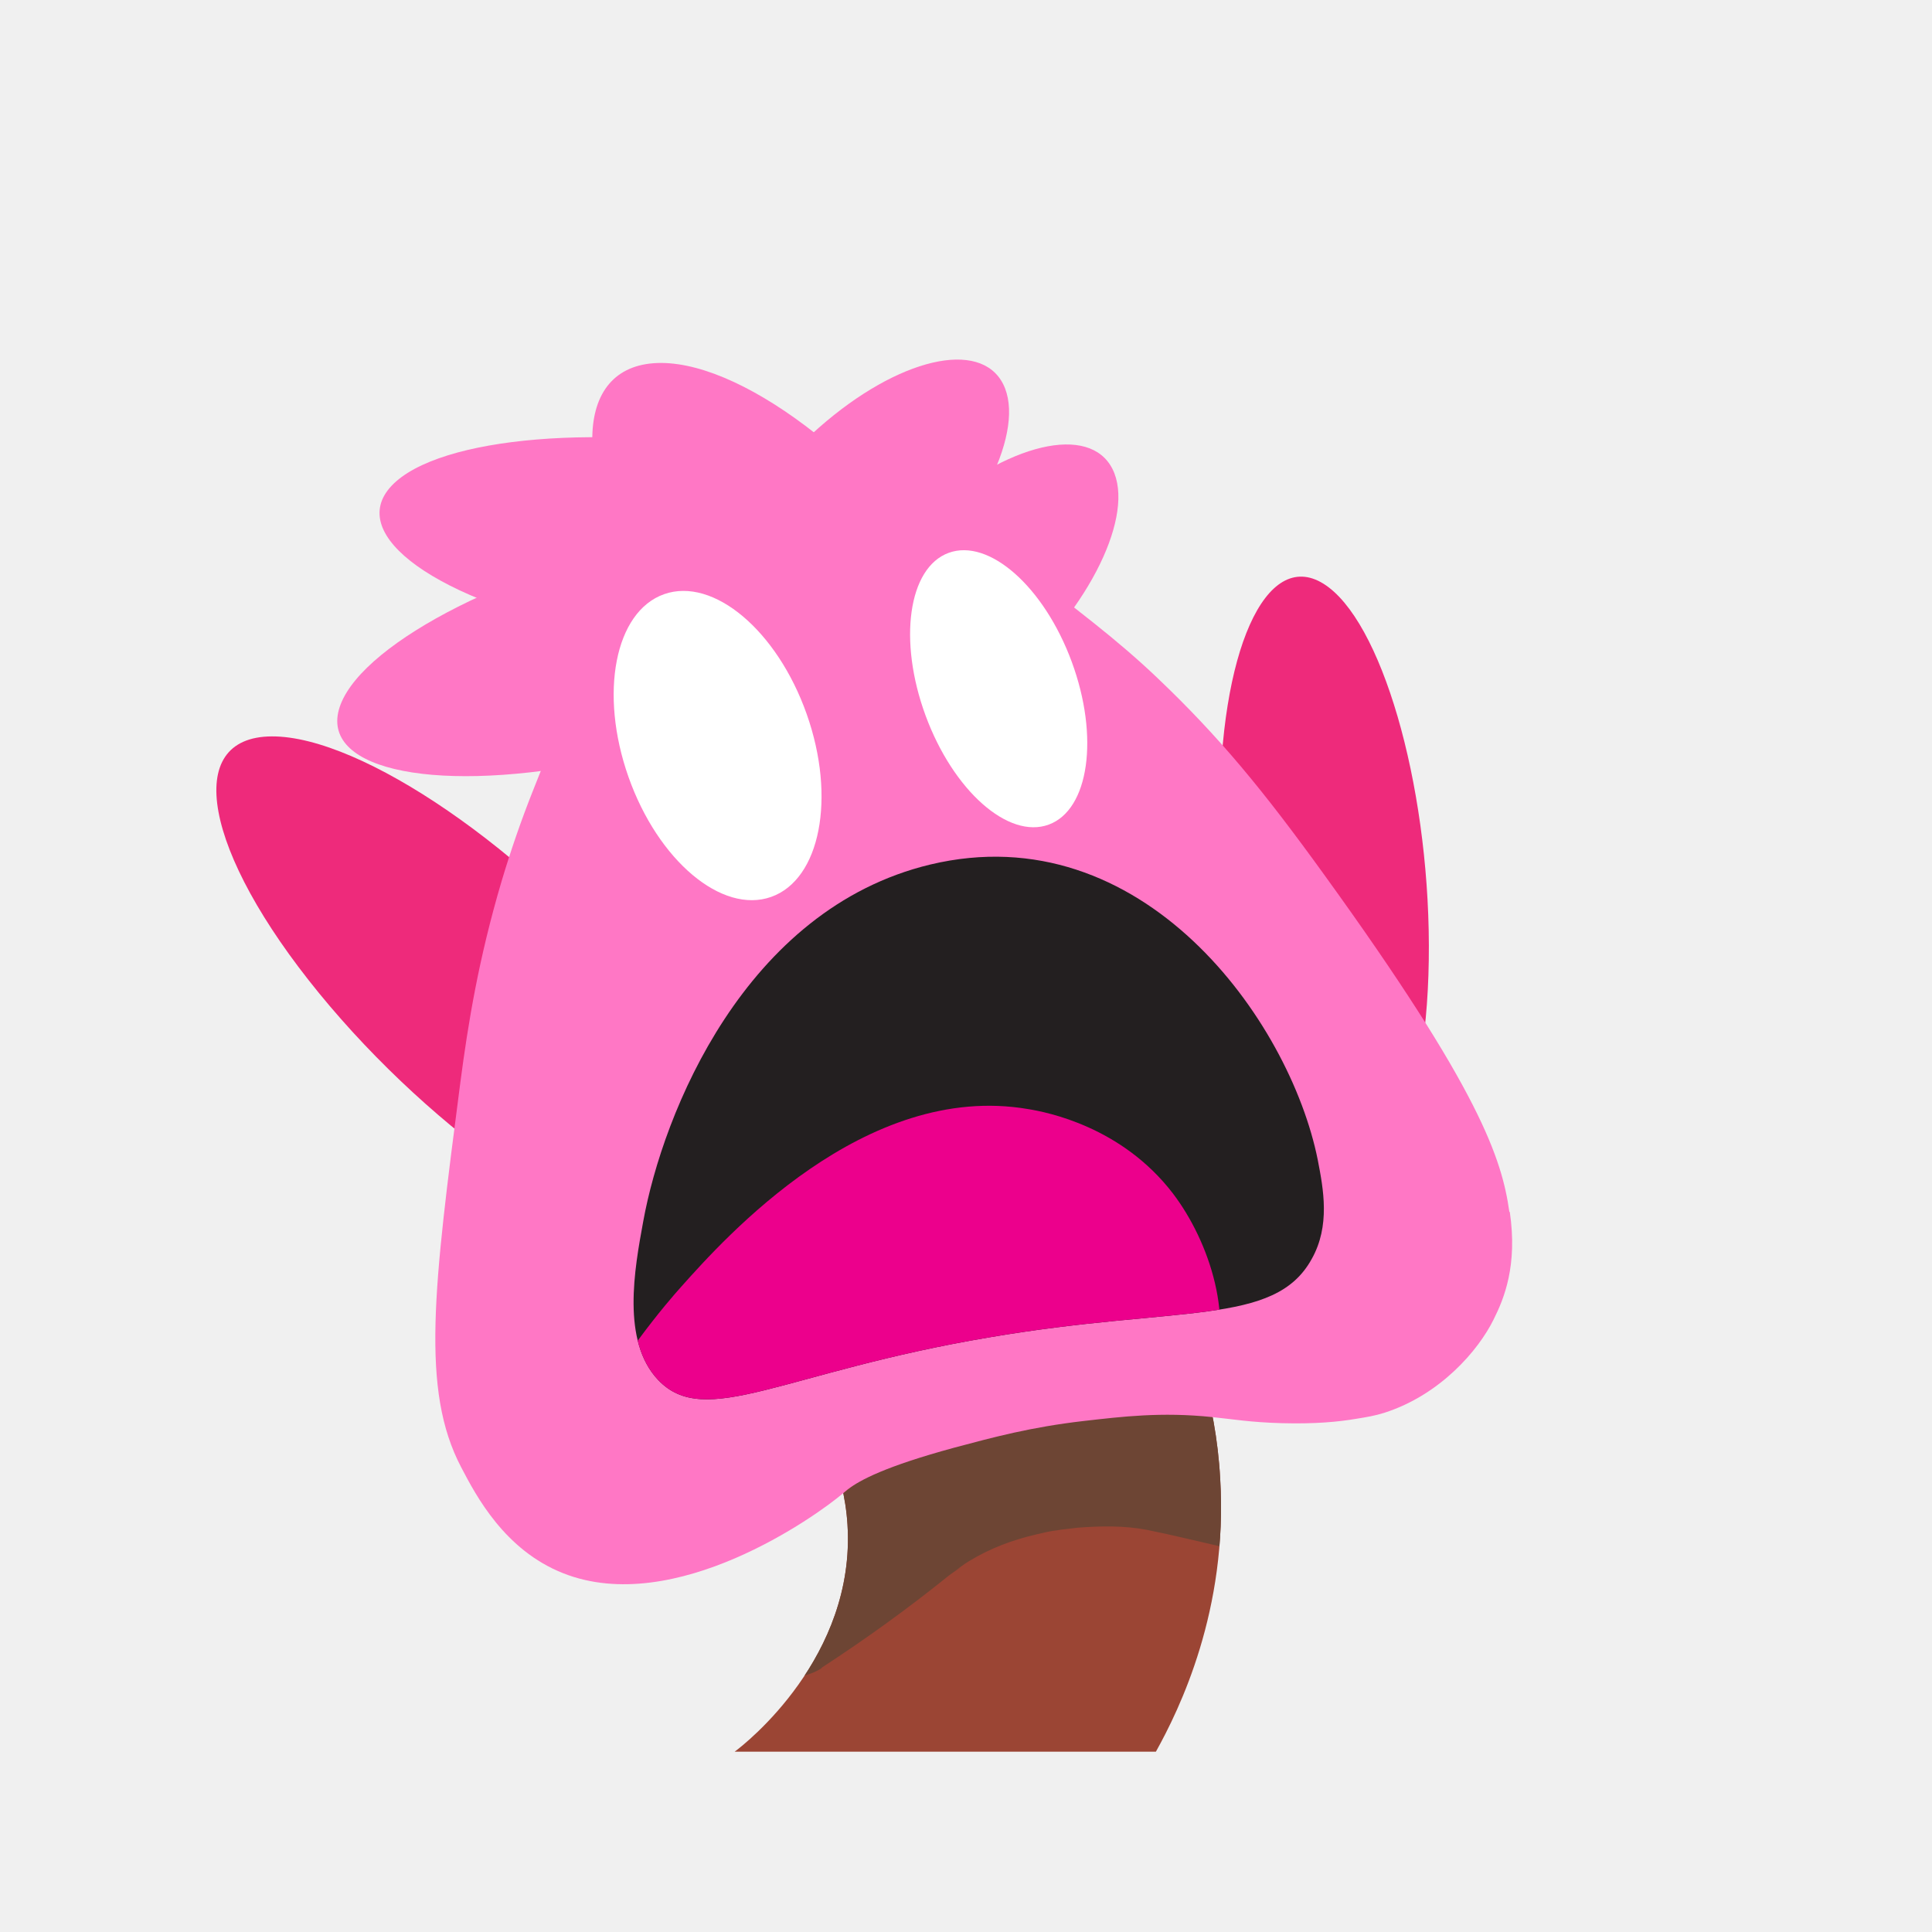
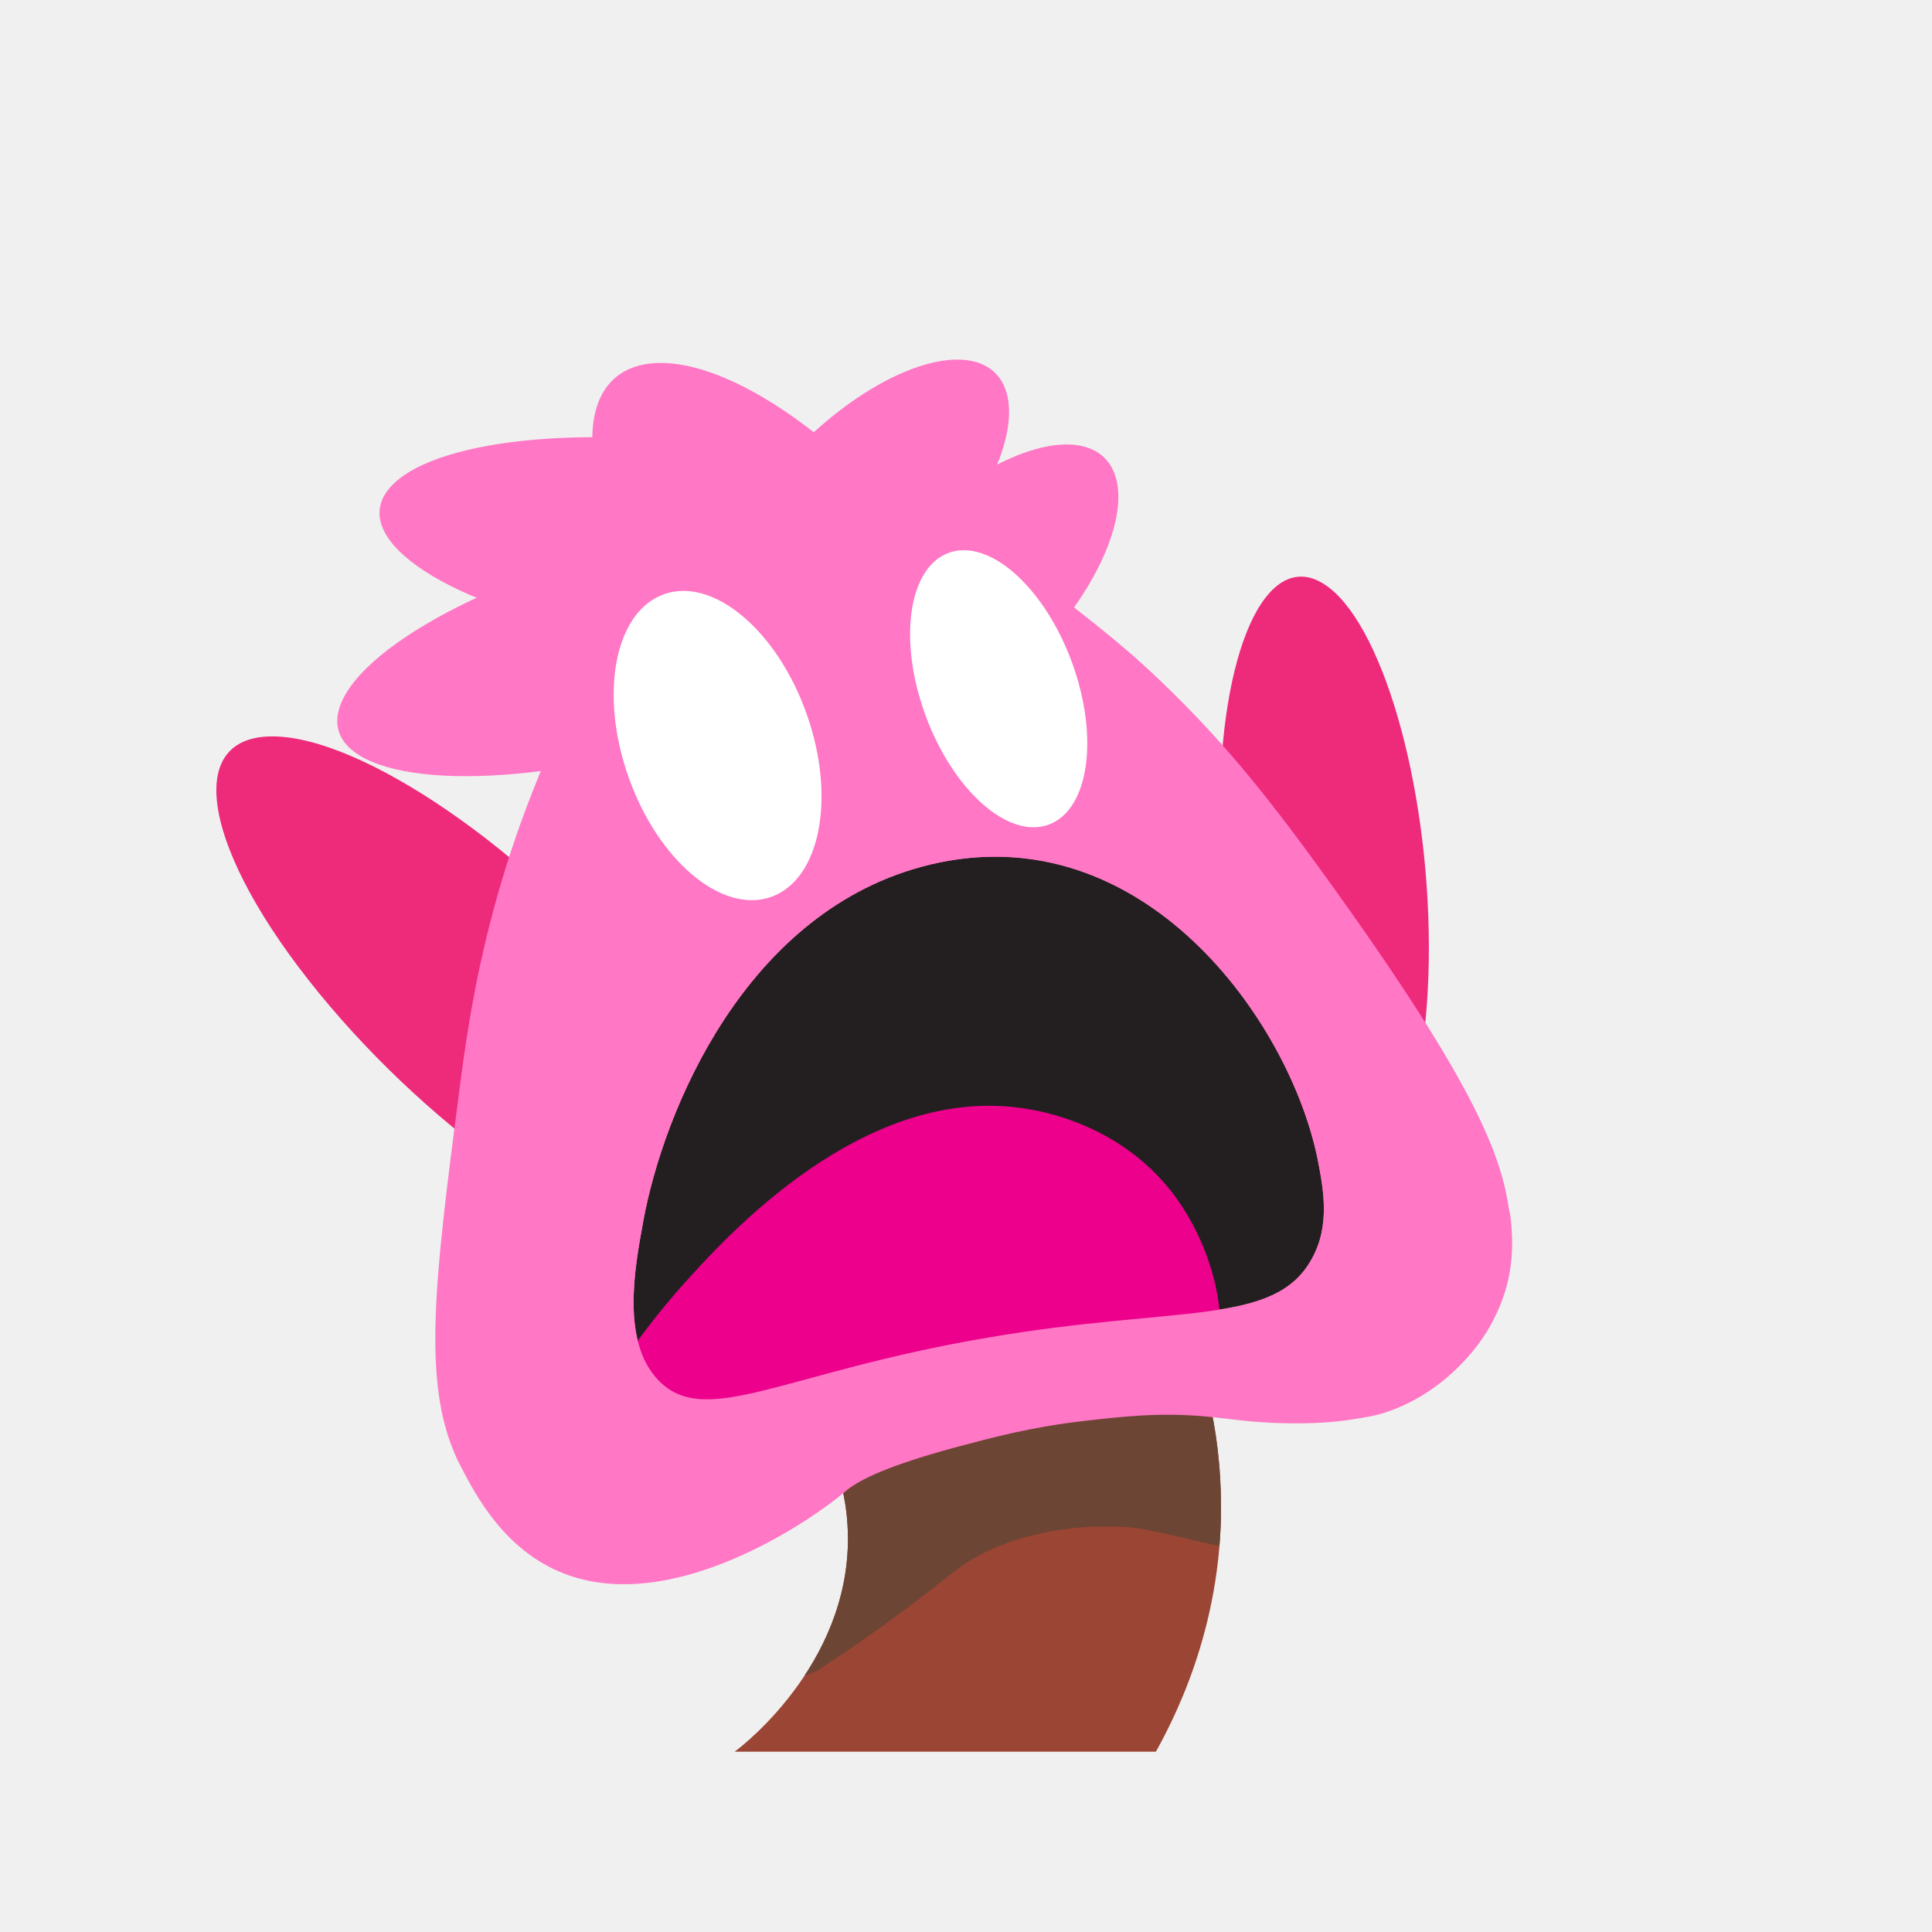
<svg xmlns="http://www.w3.org/2000/svg" width="256" height="256" viewBox="0 0 256 256" fill="none">
  <path d="M153.162 232.108H97.342C98.849 231.007 113.398 219.529 112.297 202.024C111.832 194.546 108.645 188.923 106.558 185.91C122.846 181.214 139.134 176.519 155.422 171.825C157.914 177.041 161.103 185.33 161.682 195.937C162.726 213.327 156.291 226.485 153.162 232.108Z" fill="#9B4534" />
  <mask id="mask0_1_1680" style="mask-type:luminance" maskUnits="userSpaceOnUse" x="97" y="171" width="65" height="62">
    <path d="M153.162 232.108H97.342C98.849 231.007 113.398 219.529 112.297 202.024C111.832 194.546 108.645 188.923 106.558 185.91C122.846 181.214 139.134 176.519 155.422 171.825C157.914 177.041 161.103 185.33 161.682 195.937C162.726 213.327 156.291 226.485 153.162 232.108Z" fill="white" />
  </mask>
  <g mask="url(#mask0_1_1680)">
    <path d="M108.876 220.977C114.672 217.209 120.295 213.152 125.686 208.805C126.497 208.167 128.41 207.007 126.381 208.225C127.076 207.819 127.657 207.298 128.352 206.891C131.192 205.153 134.149 204.051 137.395 203.298C138.149 203.125 138.844 202.95 139.597 202.834C139.887 202.834 142.031 202.428 140.641 202.66C139.481 202.834 142.321 202.487 142.785 202.428C145.858 202.197 148.988 202.138 152.001 202.719C158.899 204.11 165.449 206.081 172.521 206.891C177.216 207.413 181.216 202.544 181.216 198.197C181.216 193.039 177.216 190.025 172.521 189.503C172.404 189.503 170.029 189.155 171.535 189.387C170.666 189.271 169.855 189.097 168.985 188.981C166.84 188.575 164.754 188.111 162.667 187.589C159.19 186.663 155.885 185.793 152.35 185.329C145.858 184.518 139.134 185.04 132.758 186.547C126.381 188.054 120.179 191.183 114.904 195.357C112.354 197.386 111.89 197.791 109.514 199.53C106.441 201.791 103.311 203.936 100.123 206.022C96.182 208.573 94.559 213.731 96.993 217.905C99.254 221.789 104.934 223.585 108.876 221.035V220.977Z" fill="#6D4534" />
  </g>
  <path d="M91.488 165.393C79.606 165.452 57.579 150.323 42.276 131.601C26.974 112.878 24.134 97.633 36.016 97.576C47.899 97.517 69.925 112.646 85.228 131.368C100.531 150.091 103.371 165.336 91.488 165.393Z" fill="#EE2A7B" />
  <path d="M175.594 156.001C167.944 151.249 161.683 129.744 161.625 108.065C161.567 86.386 167.711 72.591 175.363 77.344C183.013 82.098 189.274 103.602 189.332 125.281C189.39 147.018 183.246 160.755 175.594 156.001Z" fill="#EE2A7B" />
  <path d="M200.056 160.582C201.098 167.71 199.302 172.058 197.911 174.84C195.882 178.956 190.839 184.81 183.478 187.187C182.202 187.593 181.158 187.766 179.71 187.998C177.333 188.404 174.261 188.694 169.856 188.578C165.624 188.462 163.422 188.056 160.582 187.766C153.858 187.071 148.699 187.709 143.598 188.288C136.584 189.1 131.658 190.433 126.441 191.824C117.282 194.317 113.978 196.113 112.355 197.33C112.008 197.62 111.776 197.794 111.659 197.91C108.181 200.866 89.401 214.314 74.621 208.46C66.853 205.388 63.086 198.199 61.115 194.433C55.724 184.172 57.463 170.609 60.999 143.423C62.042 135.482 63.433 127.02 66.448 116.818C67.607 112.934 68.998 108.819 70.737 104.471C79.779 81.634 86.619 65.346 100.125 61.752C113.978 58.1 127.774 68.998 144.873 82.504C148.004 84.996 150.785 87.372 153.336 89.807C161.567 97.632 167.422 104.762 175.536 116.006C196.113 144.467 199.012 153.568 199.997 160.582H200.056Z" fill="#FF77C5" />
  <path d="M129.048 79.835C122.846 86.384 100.588 88.239 79.257 83.95C57.984 79.66 45.696 70.908 51.898 64.358C58.1 57.808 80.358 55.953 101.689 60.242C123.02 64.532 135.251 73.285 129.048 79.835Z" fill="#FF77C5" />
  <path d="M122.466 78.675C119.177 87.075 99.244 97.151 77.863 101.186C56.536 105.198 41.86 101.7 45.149 93.3C48.438 84.9 68.371 74.824 89.752 70.79C111.133 66.756 125.755 70.276 122.466 78.675Z" fill="#FF77C5" />
  <path d="M132.932 50.911C135.946 56.94 129.917 69.344 119.426 78.56C108.934 87.777 98.037 90.328 95.023 84.299C92.009 78.27 98.037 65.866 108.529 56.65C119.02 47.433 129.917 44.883 132.932 50.911Z" fill="#FF77C5" />
  <path d="M147.417 62.159C150.43 68.187 144.402 80.591 133.91 89.808C123.419 99.024 112.522 101.575 109.507 95.546C106.493 89.518 112.522 77.114 123.014 67.897C133.504 58.681 144.402 56.131 147.417 62.159Z" fill="#FF77C5" />
  <path d="M127.483 111.656C116.471 112.467 98.386 98.847 87.083 81.341C75.78 63.778 75.606 48.939 86.619 48.127C97.632 47.316 115.717 60.938 127.02 78.443C138.323 95.948 138.497 110.844 127.483 111.656Z" fill="#FF77C5" />
-   <path d="M174.609 153.685C175.363 157.568 176.289 162.437 173.797 166.843C168.87 175.769 156.118 172.929 131.02 177.218C103.834 181.798 93.459 189.449 87.198 182.841C82.329 177.683 84.068 168.176 85.228 161.858C87.836 147.483 98.675 120.471 123.252 114.558C151.365 107.835 170.898 135.194 174.609 153.685Z" fill="#231F20" />
  <mask id="mask1_1_1680" style="mask-type:luminance" maskUnits="userSpaceOnUse" x="83" y="113" width="93" height="73">
    <path d="M174.609 153.685C175.363 157.568 176.289 162.437 173.797 166.843C168.87 175.769 156.118 172.929 131.02 177.218C103.834 181.798 93.459 189.449 87.198 182.841C82.329 177.683 84.068 168.176 85.228 161.858C87.836 147.483 98.675 120.471 123.252 114.558C151.365 107.835 170.898 135.194 174.609 153.685Z" fill="white" />
  </mask>
  <g mask="url(#mask1_1_1680)">
+     <path d="M174.609 153.685C175.363 157.568 176.289 162.437 173.797 166.843C168.87 175.769 156.118 172.929 131.02 177.218C103.834 181.798 93.459 189.449 87.198 182.841C82.329 177.683 84.068 168.176 85.228 161.858C87.836 147.483 98.675 120.471 123.252 114.558C151.365 107.835 170.898 135.194 174.609 153.685Z" fill="#231F20" />
    <path d="M136.235 146.96C138.728 147.366 148.64 149.278 155.422 158.146C160.232 164.464 163.827 175.072 160.232 183.13C155.247 194.142 139.945 187.709 120.701 198.605C96.82 212.169 92.53 238.195 81.517 235.934C75.953 234.776 73.344 228.225 72.069 224.979C62.911 202.142 86.676 174.493 90.27 170.493C96.066 164.001 114.615 143.25 136.235 146.96Z" fill="#EC008C" />
  </g>
  <path d="M102.177 118.846C108.695 116.541 110.807 105.693 106.89 94.616C102.974 83.54 94.515 76.428 87.996 78.732C81.476 81.037 79.366 91.885 83.282 102.962C87.198 114.039 95.657 121.151 102.177 118.846Z" fill="white" />
  <path d="M138.967 109.263C144.313 107.291 145.677 97.634 142.011 87.691C138.344 77.749 131.039 71.289 125.693 73.259C120.346 75.231 118.984 84.888 122.649 94.83C126.315 104.773 133.621 111.234 138.967 109.263Z" fill="white" />
</svg>
